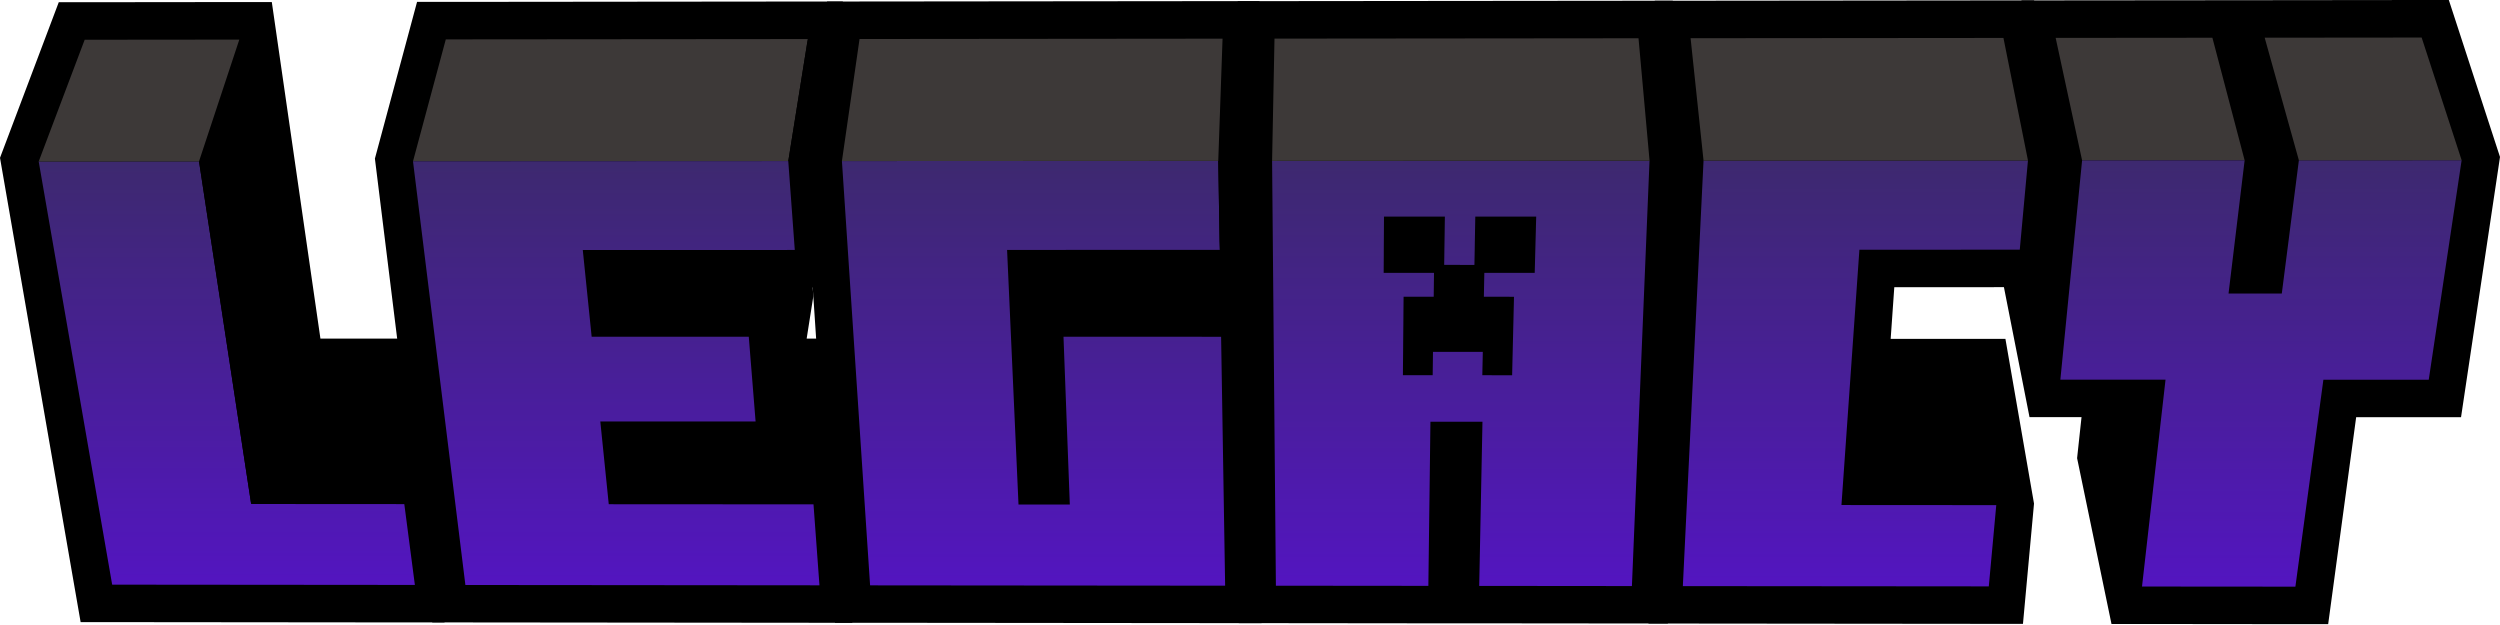
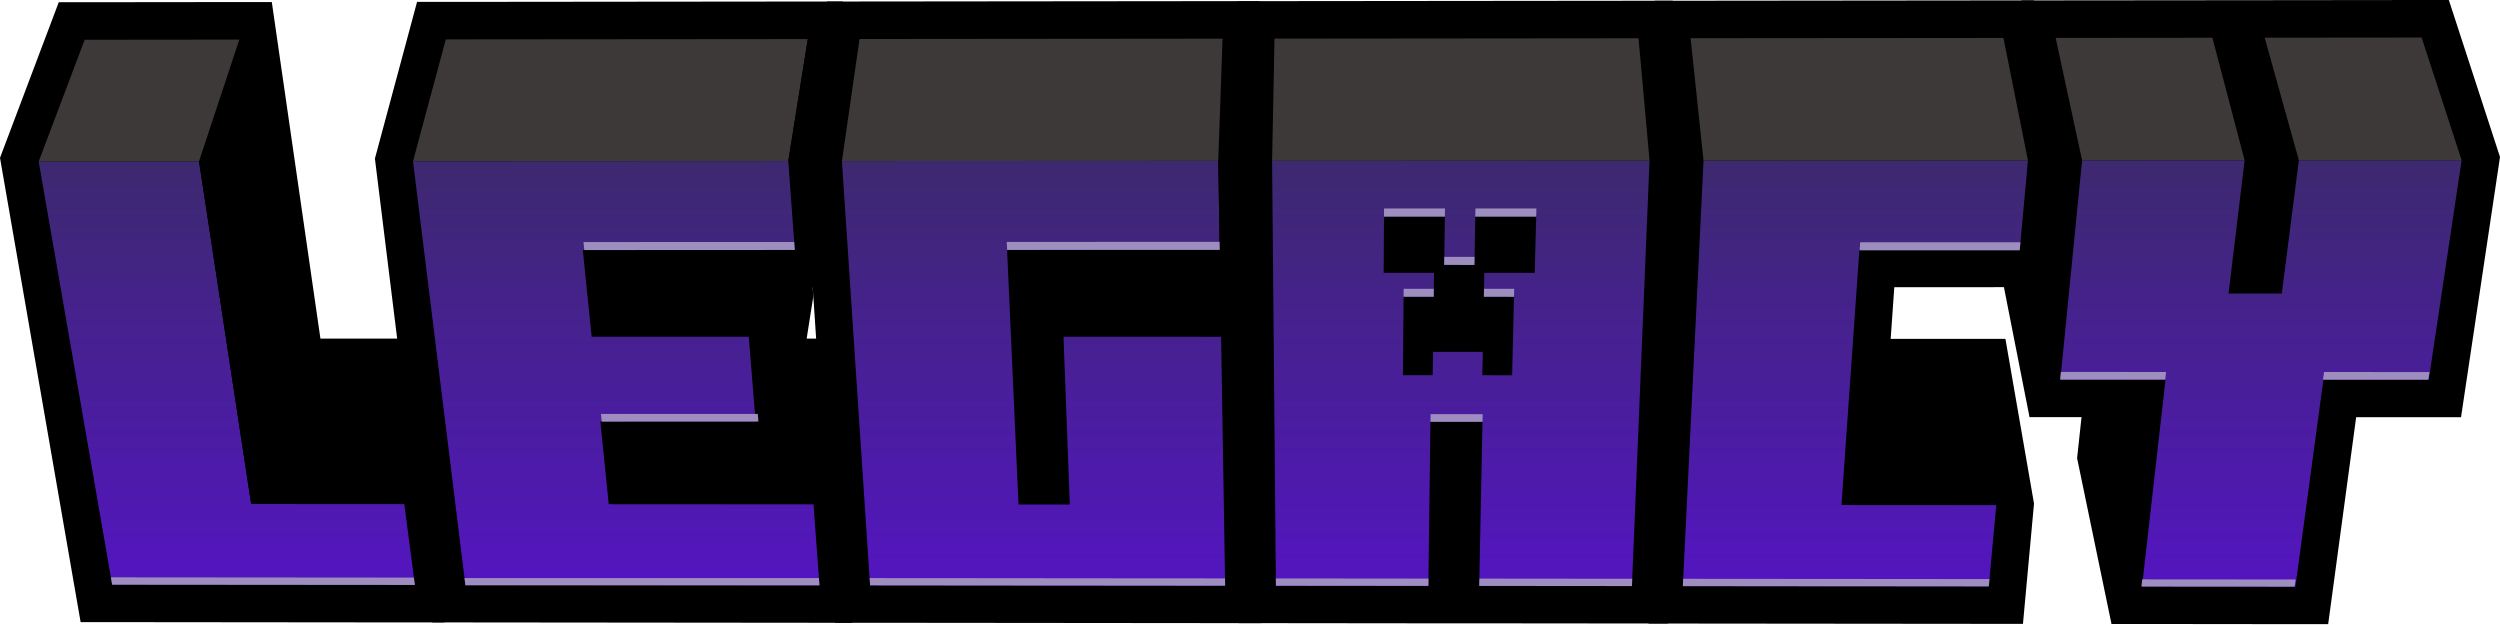
<svg xmlns="http://www.w3.org/2000/svg" id="Layer_1" version="1.1" viewBox="0 0 1000.24 249.73">
  <defs>
    <style>
      .st0 {
        fill: url(#linear-gradient2);
      }

      .st1 {
        fill: url(#linear-gradient1);
      }

      .st2 {
        fill: url(#linear-gradient3);
      }

      .st3 {
        fill: url(#linear-gradient5);
      }

      .st4 {
        fill: url(#linear-gradient4);
      }

      .st5 {
+         fill: #9d8ebf;
+       }
+ 
+       .st6 {
        fill: url(#linear-gradient);
      }

-       .st6 {
+       .st7 {
        fill: #3d3938;
      }
    </style>
-     <linearGradient id="linear-gradient" x1="90.74" y1="-810.45" x2="90.74" y2="-640.99" gradientTransform="translate(0 -576.42) scale(1 -1)" gradientUnits="userSpaceOnUse">
+     <linearGradient id="linear-gradient" x1="90.74" y1="860.01" x2="90.74" y2="690.55" gradientTransform="translate(0 -625.98)" gradientUnits="userSpaceOnUse">
      <stop offset="0" stop-color="#5315c0" />
      <stop offset="1" stop-color="#3d296f" />
    </linearGradient>
-     <linearGradient id="linear-gradient1" x1="246.55" y1="-810.6" x2="246.55" y2="-640.87" gradientTransform="translate(0 -576.42) scale(1 -1)" gradientUnits="userSpaceOnUse">
+     <linearGradient id="linear-gradient1" x1="246.55" y1="860.16" x2="246.55" y2="690.43" gradientTransform="translate(0 -625.98)" gradientUnits="userSpaceOnUse">
      <stop offset="0" stop-color="#5315c0" />
      <stop offset="1" stop-color="#3d296f" />
    </linearGradient>
-     <linearGradient id="linear-gradient2" x1="413.51" y1="-810.75" x2="413.51" y2="-640.78" gradientTransform="translate(0 -576.42) scale(1 -1)" gradientUnits="userSpaceOnUse">
+     <linearGradient id="linear-gradient2" x1="413.51" y1="860.31" x2="413.51" y2="690.34" gradientTransform="translate(0 -625.98)" gradientUnits="userSpaceOnUse">
      <stop offset="0" stop-color="#5315c0" />
      <stop offset="1" stop-color="#3d296f" />
    </linearGradient>
-     <linearGradient id="linear-gradient3" x1="904.62" y1="-811.14" x2="904.62" y2="-640.52" gradientTransform="translate(0 -576.42) scale(1 -1)" gradientUnits="userSpaceOnUse">
+     <linearGradient id="linear-gradient3" x1="904.62" y1="860.7" x2="904.62" y2="690.08" gradientTransform="translate(0 -625.98)" gradientUnits="userSpaceOnUse">
      <stop offset="0" stop-color="#5315c0" />
      <stop offset="1" stop-color="#3d296f" />
    </linearGradient>
-     <linearGradient id="linear-gradient4" x1="742.34" y1="-811.03" x2="742.34" y2="-640.61" gradientTransform="translate(0 -576.42) scale(1 -1)" gradientUnits="userSpaceOnUse">
+     <linearGradient id="linear-gradient4" x1="742.34" y1="860.59" x2="742.34" y2="690.17" gradientTransform="translate(0 -625.98)" gradientUnits="userSpaceOnUse">
      <stop offset="0" stop-color="#5315c0" />
      <stop offset="1" stop-color="#3d296f" />
    </linearGradient>
-     <linearGradient id="linear-gradient5" x1="584.46" y1="-810.9" x2="584.46" y2="-640.69" gradientTransform="translate(0 -576.42) scale(1 -1)" gradientUnits="userSpaceOnUse">
+     <linearGradient id="linear-gradient5" x1="584.46" y1="860.46" x2="584.46" y2="690.25" gradientTransform="translate(0 -625.98)" gradientUnits="userSpaceOnUse">
      <stop offset="0" stop-color="#5315c0" />
      <stop offset="1" stop-color="#3d296f" />
    </linearGradient>
  </defs>
  <g id="Legacy_stroke">
    <g>
      <polygon points="38.57 241.41 7.74 63.87 28.69 8.4 102.24 8.33 121.69 142.94 181.04 142.95 185.97 182.69 171.91 241.53 38.57 241.41" />
      <path d="M95.75,15.84l19.45,134.6h59.21l3.95,31.83-12.37,51.76-121.11-.11L15.48,64.61,33.88,15.9l61.87-.06M108.74.82h-13l-61.87.07h-10.36l-3.66,9.7L1.45,59.31l-1.45,3.83.7,4.04,29.4,169.31,2.16,12.42h12.61l121.11.12h11.85l2.75-11.51,12.37-51.76.63-2.64-.33-2.69-3.95-31.82-1.63-13.15h-59.47L110.61,13.7l-1.86-12.87h-.01Z" />
    </g>
    <g>
      <polygon points="850.9 242.16 838.63 182.95 841.17 159.4 818.17 159.39 806.79 101.62 815.63 7.66 890.95 7.59 896.76 29.68 899.44 7.58 974.33 7.51 992.57 63.46 978.19 159.44 936.13 159.43 924.93 242.23 850.9 242.16" />
      <path d="M968.89,15.02l16,49.08-13.16,87.84h-42.15l-11.2,82.79-61.37-.06-10.8-52.08,3.31-30.68h-25.18l-9.98-50.67,8.1-86.08,62.71-.06,12.9,49.05-.39,3.2h2.06l6.35-52.27,62.8-.06M979.77,0h-10.9l-62.8.07h-9.34l-11.58.02-62.71.06h-13.64l-1.28,13.59-8.1,86.08-.2,2.17.42,2.14,9.98,50.66,2.38,12.1h20.81l-1.52,14.08-.25,2.35.48,2.31,10.8,52.08,2.48,11.94h12.2l61.37.07h13.12l1.76-12.99,9.44-69.81h41.96l1.91-12.78,13.16-87.84.52-3.5-1.1-3.37-16-49.08-3.38-10.36h.01Z" />
    </g>
    <g>
      <polygon points="179.57 241.54 157.62 63.99 172.61 8.27 330.18 8.12 333.16 50.81 324.42 107.51 317.04 107.51 317.85 118.2 313.95 142.98 339.6 142.98 342.35 182.59 334.42 241.68 179.57 241.54" />
      <path d="M323.19,15.63l2.43,34.87-7.63,49.51h-9.05l1.37,17.89-5.13,32.58h27.42l2.22,31.87-6.96,51.83-141.66-.13-20.96-169.52,13.12-48.76,144.83-.14M337.18.61h-14l-144.83.15h-11.49l-2.98,11.1-13.12,48.76-.76,2.83.36,2.91,20.96,169.52,1.63,13.15h13.25l141.66.14h13.13l1.75-13,6.96-51.83.2-1.51-.11-1.52-2.22-31.87-.97-13.96h-23.86l2.4-15.25.27-1.73-.13-1.75-.13-1.74h5.72l1.96-12.72,7.63-49.51.26-1.66-.12-1.67-2.43-34.87-.97-13.97h-.02Z" />
    </g>
    <g>
      <polygon points="666.44 241.99 661.16 182.67 669.24 7.8 807.72 7.67 818.95 63.78 814.94 107.39 750.93 107.41 748.42 143.07 796.07 143.08 806.26 201.79 802.55 242.11 666.44 241.99" />
      <path d="M801.57,15.18l9.81,49.01-3.28,35.71-64.16.02-3.56,50.65h49.38l8.94,51.53-2.99,32.51-122.41-.11-4.62-51.99,7.72-167.21,125.17-.12M813.86.16h-12.31l-125.17.13h-14.31l-.66,14.31-7.72,167.21-.05,1.01.09,1.01,4.62,51.99,1.21,13.66h13.71l122.41.12h13.7l1.25-13.63,2.99-32.51.18-1.98-.34-1.96-8.94-51.52-2.16-12.43h-45.91l1.45-20.66,50.18-.02h13.68l1.25-13.63,3.28-35.71.2-2.17-.43-2.14-9.81-49.01-2.42-12.07h.03,0Z" />
    </g>
    <g>
      <polygon points="341.1 241.69 329.31 64.14 337.4 8.11 496.52 7.96 497.18 50.46 496.28 77.02 497.59 77.02 499.2 182.47 497.45 241.83 341.1 241.69" />
      <path d="M489.14,15.47l.54,34.93-1.16,34.12h1.68l1.5,97.9-1.53,51.91-142.05-.13-11.27-169.76,7.05-48.83,145.24-.14M503.91.45h-14.78l-145.24.15h-12.98l-1.85,12.86-7.05,48.83-.23,1.56.1,1.57,11.27,169.76.93,13.99h14.02l142.05.14h14.58l.43-14.56,1.53-51.91v-.68l-1.5-97.9-.23-14.77h-.93l.63-18.61v-.74l-.54-34.93-.23-14.78h0l.02.02h0Z" />
    </g>
    <g>
      <polygon points="584.61 241.92 582.46 182.53 582.58 176.24 579.73 176.24 578.9 241.91 503.06 241.84 501.46 64.2 502.56 7.96 662.41 7.81 667.49 64.08 660.12 241.98 584.61 241.92" />
      <path d="M655.56,15.32l4.42,48.95-7.05,170.21-61.09-.05-1.88-51.96.26-13.72h-17.9l-.83,65.66-61-.06-1.53-170,.96-48.89,145.64-.14M669.26.3h-13.72l-145.64.15h-14.69l-.29,14.71-.96,48.89v.42l1.53,170,.13,14.85h14.85l61,.07h20.36l61.09.06h14.4l.6-14.38,7.05-170.21.04-.99-.09-.98-4.42-48.95-1.23-13.66h0v.02h-.01Z" />
    </g>
  </g>
  <g id="Legacy">
    <polygon points="100.48 201.65 115.2 150.43 174.41 150.45 161.76 201.69 100.48 201.65" />
    <polygon points="161.76 201.69 174.41 150.45 178.36 182.27 165.99 234.03 161.76 201.69" />
-     <polygon class="st5" points="79.62 64.57 100.48 201.65 161.76 201.69 165.99 234.03 44.88 233.92 15.48 64.61 79.62 64.57" />
+     <polygon class="st6" points="79.62 64.57 100.48 201.65 161.76 201.69 165.99 234.03 44.88 233.92 15.48 64.61 79.62 64.57" />
    <polygon points="79.62 64.57 95.75 15.84 115.2 150.43 100.48 201.65 79.62 64.57" />
-     <polygon class="st6" points="15.48 64.61 33.88 15.9 95.75 15.84 79.62 64.57 15.48 64.61" />
+     <polygon class="st7" points="15.48 64.61 33.88 15.9 95.75 15.84 79.62 64.57 15.48 64.61" />
    <polygon points="243.56 201.74 253.46 150.46 332.6 150.48 325.48 201.79 243.56 201.74" />
    <polygon points="325.48 201.79 332.6 150.48 334.82 182.34 327.86 234.18 325.48 201.79" />
    <polygon points="240.18 168.62 250.3 117.9 253.46 150.46 243.56 201.74 240.18 168.62" />
    <polygon points="236.72 134.72 247.07 84.6 307.76 84.58 299.58 134.73 236.72 134.72" />
    <polygon points="299.58 134.73 307.76 84.58 310.31 117.9 302.31 168.64 299.58 134.73" />
    <polygon points="233.17 100.03 243.77 50.55 247.07 84.6 236.72 134.72 233.17 100.03" />
-     <polygon class="st6" points="165.24 64.53 178.36 15.76 323.19 15.63 315.38 64.45 165.24 64.53" />
+     <polygon class="st7" points="165.24 64.53 178.36 15.76 323.19 15.63 315.38 64.45 165.24 64.53" />
    <polygon points="315.38 64.45 323.19 15.63 325.62 50.5 317.99 100.01 315.38 64.45" />
    <polygon class="st1" points="315.38 64.45 317.99 100.01 233.17 100.03 236.72 134.72 299.58 134.73 302.31 168.64 240.18 168.62 243.56 201.74 325.48 201.79 327.86 234.18 186.2 234.05 165.24 64.53 315.38 64.45" />
    <polygon points="407.5 201.85 411.85 150.5 431.68 150.5 428.03 201.86 407.5 201.85" />
    <polygon points="425.5 134.73 429.32 84.54 490.2 84.52 488.56 134.74 425.5 134.73" />
    <polygon points="488.56 134.74 490.2 84.52 491.7 182.42 490.17 234.33 488.56 134.74" />
    <polygon points="402.93 99.99 407.59 50.45 411.85 150.5 407.5 201.85 402.93 99.99" />
    <polygon class="st0" points="487.42 64.36 488 99.97 402.93 99.99 407.5 201.85 428.03 201.86 425.5 134.73 488.56 134.74 490.17 234.33 348.12 234.2 336.85 64.44 487.42 64.36" />
    <polygon points="487.42 64.36 489.14 15.47 489.68 50.39 488 99.97 487.42 64.36" />
-     <polygon class="st6" points="336.85 64.44 343.9 15.61 489.14 15.47 487.42 64.36 336.85 64.44" />
+     <polygon class="st7" points="336.85 64.44 343.9 15.61 489.14 15.47 487.42 64.36 336.85 64.44" />
    <polygon points="857.01 234.67 846.21 182.59 854.98 101.22 866.42 151.91 857.01 234.67" />
    <polygon points="891.63 117.43 879.17 67.36 899.74 67.35 912.94 117.43 891.63 117.43" />
    <polygon points="824.34 151.9 814.36 101.23 822.46 15.16 833.04 64.18 824.34 151.9" />
-     <polygon class="st6" points="833.04 64.18 822.46 15.16 885.17 15.1 898.07 64.14 833.04 64.18" />
+     <polygon class="st7" points="833.04 64.18 822.46 15.16 885.17 15.1 898.07 64.14 833.04 64.18" />
    <polygon points="912.94 117.43 899.74 67.35 906.09 15.08 919.77 64.13 912.94 117.43" />
    <polygon class="st2" points="984.89 64.1 971.73 151.93 929.58 151.92 918.38 234.72 857.01 234.67 866.42 151.91 824.34 151.9 833.04 64.18 898.07 64.14 891.63 117.43 912.94 117.43 919.77 64.13 984.89 64.1" />
-     <polygon class="st6" points="919.77 64.13 906.09 15.08 968.89 15.02 984.89 64.1 919.77 64.13" />
+     <polygon class="st7" points="919.77 64.13 906.09 15.08 968.89 15.02 984.89 64.1 919.77 64.13" />
    <polygon points="736.76 202.06 729.93 150.56 789.76 150.57 798.7 202.1 736.76 202.06" />
    <polygon points="673.3 234.5 668.68 182.5 676.4 15.29 681.58 64.26 673.3 234.5" />
    <polygon class="st4" points="811.38 64.19 808.1 99.9 743.94 99.91 736.76 202.06 798.7 202.1 795.71 234.61 673.3 234.5 681.58 64.26 811.38 64.19" />
-     <polygon class="st6" points="681.58 64.26 676.4 15.29 801.57 15.18 811.38 64.19 681.58 64.26" />
+     <polygon class="st7" points="681.58 64.26 676.4 15.29 801.57 15.18 811.38 64.19 681.58 64.26" />
    <polygon points="591.84 234.42 589.96 182.46 591.17 117.88 593.14 168.75 591.84 234.42" />
    <path class="st3" d="M508.96,64.35l151.01-.08-7.05,170.21-61.09-.06,1.3-65.68h-20.82l-.83,65.66-61-.06-1.52-170h0Z" />
-     <polygon class="st6" points="508.96 64.35 509.92 15.45 655.56 15.31 659.98 64.27 508.96 64.35" />
+     <polygon class="st7" points="508.96 64.35 509.92 15.45 655.56 15.31 659.98 64.27 508.96 64.35" />
  </g>
  <polygon points="610.56 86.66 606.5 86.66 602.44 86.66 598.39 86.66 594.32 86.66 590.26 86.66 590.2 89.89 590.14 93.12 590.08 96.35 590.03 99.57 589.97 102.78 589.91 105.99 585.88 105.99 581.84 105.98 577.81 105.98 577.86 102.77 577.9 99.56 577.95 96.35 578 93.12 578.04 89.89 578.09 86.65 574.03 86.65 569.97 86.65 565.91 86.65 561.85 86.65 557.79 86.65 553.73 86.65 553.71 89.89 553.69 93.12 553.67 96.35 553.65 99.56 553.64 102.77 553.62 105.98 553.6 109.17 557.62 109.17 561.65 109.17 565.68 109.17 569.71 109.17 573.74 109.17 573.7 112.37 573.66 115.55 573.62 118.73 569.61 118.73 565.58 118.73 561.57 118.72 561.54 121.89 561.51 125.05 561.49 128.21 561.46 131.36 561.43 134.5 561.4 137.64 561.38 140.77 561.35 143.89 561.32 147 561.3 150.11 565.27 150.11 569.25 150.11 573.21 150.12 573.25 147.01 573.29 143.9 573.33 140.77 577.32 140.77 581.3 140.77 585.29 140.78 589.27 140.78 593.26 140.78 593.2 143.9 593.13 147.01 593.07 150.12 597.05 150.13 601.02 150.13 605 150.13 605.07 147.02 605.14 143.91 605.22 140.78 605.29 137.65 605.37 134.52 605.44 131.37 605.52 128.23 605.59 125.07 605.67 121.91 605.74 118.74 601.73 118.73 597.71 118.73 593.69 118.73 593.75 115.55 593.81 112.37 593.88 109.18 597.91 109.18 601.94 109.18 605.97 109.18 610 109.18 614.03 109.18 614.12 105.99 614.2 102.78 614.29 99.57 614.37 96.35 614.46 93.12 614.54 89.89 614.63 86.66 610.56 86.66" />
+   <g>
+     <polygon class="st5" points="950.93 148.85 929.85 148.84 929.43 151.89 950.49 151.9 971.56 151.9 972.02 148.85 950.93 148.85" />
+     <polygon class="st5" points="877.55 231.82 857.1 231.8 856.77 234.67 877.2 234.69 897.63 234.7 918.07 234.72 918.46 231.85 898 231.83 877.55 231.82" />
+     <polygon class="st5" points="866.64 148.83 845.6 148.82 824.55 148.82 824.25 151.87 845.27 151.87 866.29 151.88 866.64 148.83" />
+     <polygon class="st5" points="612.29 231.52 591.91 231.5 591.85 234.42 612.21 234.44 632.56 234.46 652.93 234.48 653.05 231.56 632.66 231.54 612.29 231.52" />
+     <polygon class="st5" points="593.22 165.71 572.37 165.69 572.33 168.75 593.15 168.77 593.22 165.71" />
+     <polygon class="st5" points="530.81 231.45 510.46 231.43 510.49 234.35 530.82 234.37 551.16 234.39 571.5 234.41 571.54 231.49 551.18 231.47 530.81 231.45" />
+     <polygon class="st5" points="469.78 231.39 449.46 231.38 429.14 231.36 408.83 231.34 388.52 231.32 368.22 231.31 347.93 231.29 348.12 234.2 368.39 234.22 388.67 234.24 408.96 234.26 429.25 234.27 449.55 234.29 469.85 234.31 490.17 234.33 490.12 231.41 469.78 231.39" />
+     <polygon class="st5" points="424.19 99.98 445.45 99.98 466.72 99.97 488 99.97 487.94 96.77 466.65 96.78 445.35 96.78 424.07 96.79 402.79 96.79 402.94 99.99 424.19 99.98" />
+     <polygon class="st5" points="327.64 231.27 323.81 231.27 319.98 231.27 316.14 231.27 312.31 231.27 308.48 231.27 304.64 231.27 300.81 231.27 296.97 231.27 293.14 231.27 289.31 231.27 285.47 231.27 281.64 231.27 277.8 231.27 273.97 231.27 270.14 231.27 266.31 231.27 262.48 231.27 258.65 231.27 254.81 231.27 250.98 231.27 247.14 231.27 243.32 231.27 239.49 231.27 235.65 231.27 231.82 231.27 227.98 231.27 224.15 231.27 220.33 231.27 216.49 231.27 212.66 231.27 208.82 231.27 205 231.27 201.17 231.27 197.33 231.27 193.51 231.27 189.67 231.27 185.84 231.27 186.2 234.18 190.03 234.18 193.86 234.18 197.68 234.18 201.51 234.18 205.34 234.18 209.16 234.18 212.99 234.18 216.82 234.18 220.65 234.18 224.47 234.18 228.3 234.18 232.13 234.18 235.96 234.18 239.79 234.18 243.62 234.18 247.44 234.18 251.27 234.18 255.1 234.18 258.93 234.18 262.76 234.18 266.59 234.18 270.41 234.18 274.24 234.18 278.07 234.18 281.9 234.18 285.73 234.18 289.56 234.18 293.39 234.18 297.22 234.18 301.05 234.18 304.88 234.18 308.71 234.18 312.54 234.18 316.37 234.18 320.2 234.18 324.03 234.18 327.86 234.18 327.65 231.27 327.64 231.27" />
+     <polygon class="st5" points="295.36 165.61 291.43 165.61 287.51 165.61 283.59 165.61 279.67 165.61 275.75 165.61 271.82 165.61 267.9 165.61 263.98 165.61 260.06 165.61 256.14 165.61 252.22 165.61 248.3 165.62 244.38 165.62 240.45 165.62 240.76 168.67 244.68 168.67 248.6 168.67 252.52 168.66 256.44 168.66 260.35 168.66 264.26 168.66 268.18 168.66 272.1 168.66 276.02 168.66 279.94 168.66 283.86 168.66 287.77 168.66 291.69 168.66 295.61 168.66 299.53 168.65 303.45 168.65 303.2 165.6 299.28 165.6 295.36 165.61" />
+     <polygon class="st5" points="237.78 100.04 241.79 100.04 245.8 100.04 249.81 100.04 253.82 100.04 257.83 100.03 261.84 100.03 265.85 100.03 269.86 100.03 273.87 100.03 277.88 100.03 281.89 100.02 285.9 100.02 289.91 100.02 293.92 100.02 297.94 100.02 301.95 100.02 305.96 100.01 309.97 100.01 313.98 100.01 317.99 100.01 317.76 96.81 313.74 96.81 309.73 96.81 305.71 96.81 301.69 96.82 297.68 96.82 293.66 96.82 289.65 96.82 285.63 96.82 281.61 96.82 277.61 96.83 273.59 96.83 269.57 96.83 265.56 96.83 261.54 96.83 257.53 96.83 253.52 96.84 249.5 96.84 245.49 96.84 241.47 96.84 237.46 96.84 233.45 96.84 233.77 100.04 237.78 100.04" />
+     <polygon class="st5" points="165.58 231.1 148.25 231.08 130.93 231.07 113.6 231.05 96.29 231.04 78.97 231.02 61.67 231.01 44.37 230.99 44.88 233.92 62.16 233.94 79.45 233.95 96.75 233.97 114.05 233.98 131.36 234 148.67 234.01 165.99 234.03 165.59 231.1 165.58 231.1" />
+     <polygon class="st5" points="776.3 96.93 760.27 96.93 744.25 96.94 744.03 100.16 760.03 100.16 776.04 100.16 792.06 100.15 808.07 100.15 808.37 96.92 792.33 96.92 776.3 96.93" />
+     <polygon class="st5" points="597.78 115.55 593.75 115.55 593.69 118.73 597.71 118.73 601.73 118.73 605.74 118.74 605.82 115.56 601.8 115.55 597.78 115.55" />
+     <polygon class="st5" points="598.39 86.66 602.44 86.66 606.5 86.66 610.56 86.66 614.63 86.66 614.71 83.41 610.64 83.41 606.58 83.41 602.52 83.41 598.46 83.41 594.38 83.41 590.32 83.41 590.26 86.66 594.32 86.66 598.39 86.66" />
+     <polygon class="st5" points="577.81 105.98 581.84 105.98 585.88 105.99 589.91 105.99 589.97 102.78 585.93 102.78 581.89 102.77 577.86 102.77 577.81 105.98" />
+     <polygon class="st5" points="565.62 115.55 561.6 115.54 561.57 118.72 565.58 118.73 569.61 118.73 573.62 118.73 573.66 115.55 569.64 115.55 565.62 115.55" />
+     <polygon class="st5" points="561.85 86.65 565.91 86.65 569.97 86.65 574.03 86.65 578.09 86.65 578.13 83.4 574.07 83.4 570.01 83.4 565.94 83.4 561.88 83.4 557.81 83.4 553.75 83.4 553.73 86.65 557.79 86.65 561.85 86.65" />
+     <polygon class="st5" points="778.46 231.67 760.94 231.66 743.43 231.64 725.93 231.63 708.43 231.61 690.93 231.6 673.44 231.58 673.3 234.5 689.51 234.52 689.51 234.52 704.67 234.53 719.83 234.55 735 234.56 750.17 234.57 754.36 234.57 760.71 234.58 768.9 234.58 780.53 234.6 795.71 234.61 795.98 231.71 795.98 231.71 795.98 231.69 778.46 231.67" />
+   </g>
</svg>
